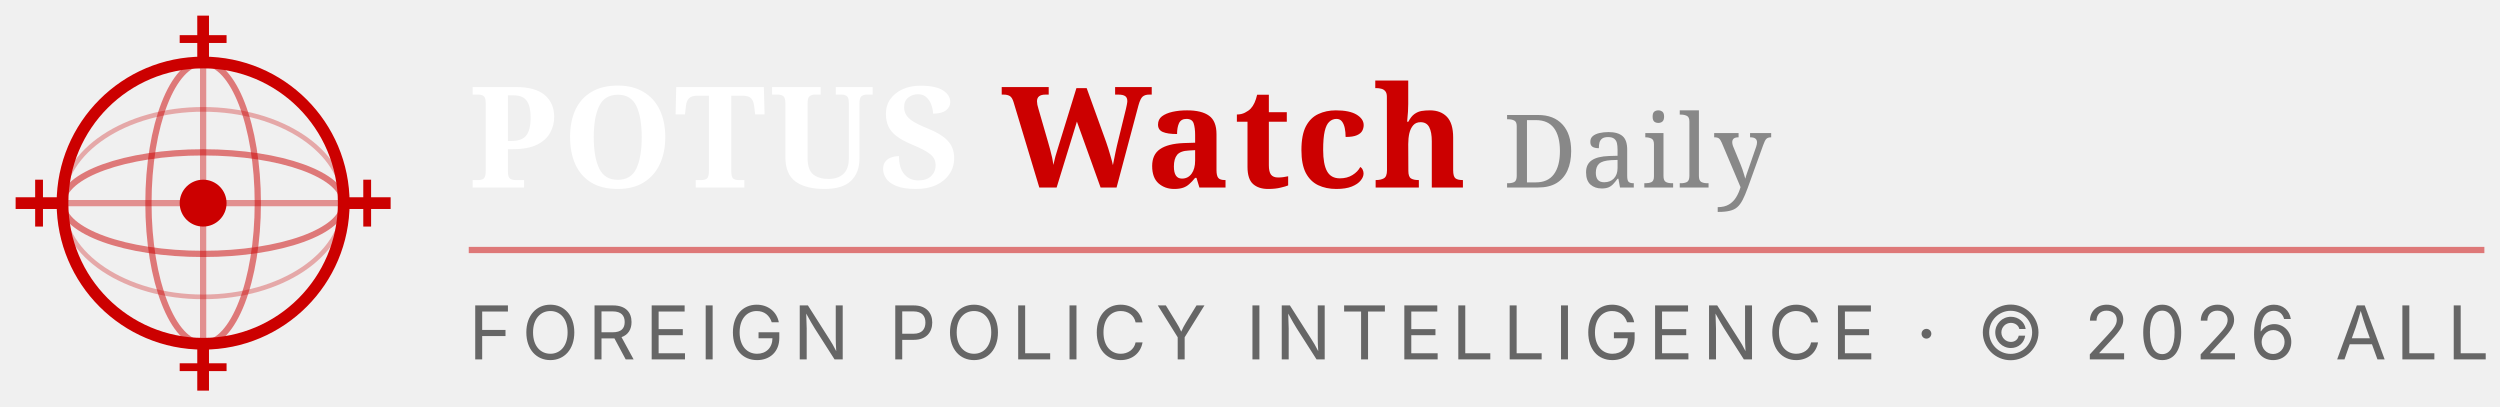
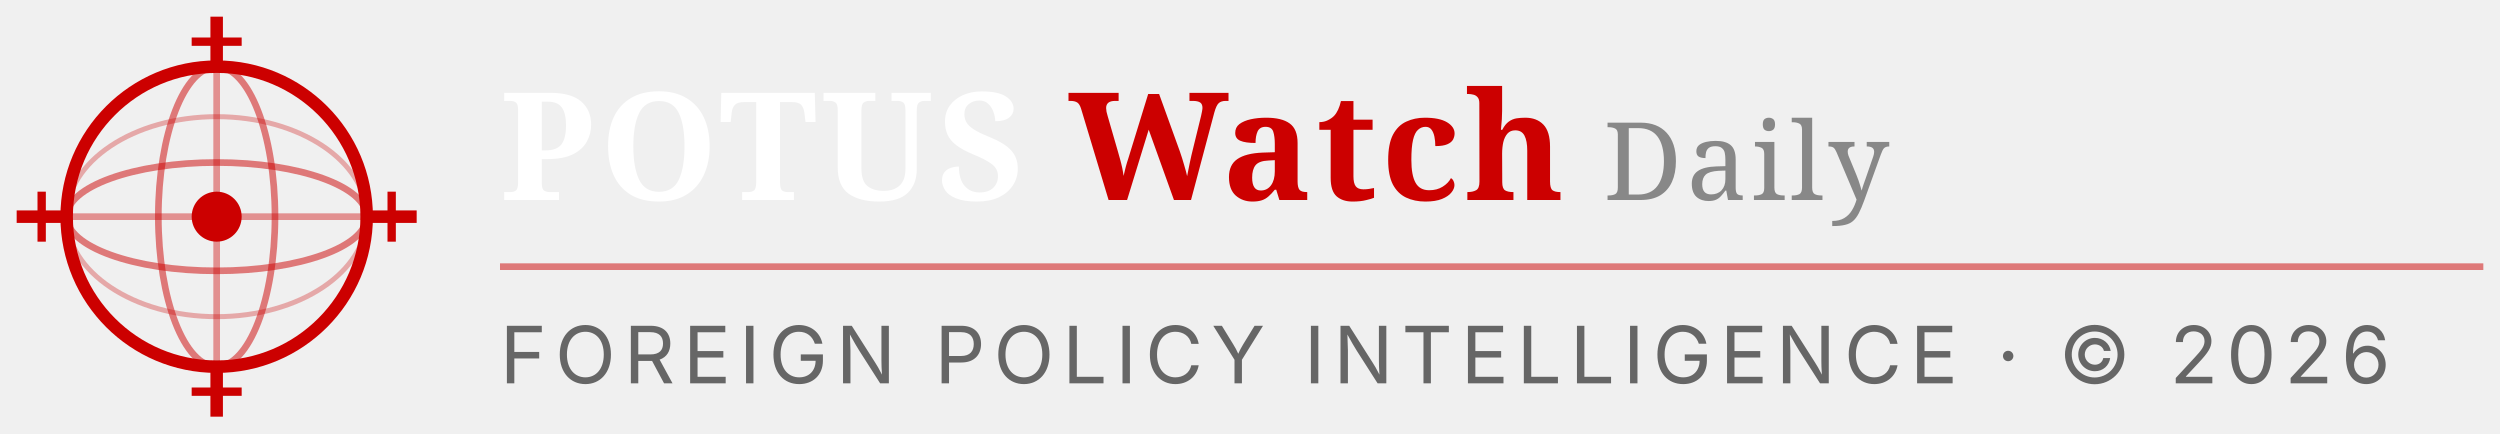
- <svg xmlns="http://www.w3.org/2000/svg" width="320" height="52" viewBox="0 0 320 52">
+ <svg xmlns="http://www.w3.org/2000/svg" width="300" height="52" viewBox="0 0 300 52">
  <circle cx="26" cy="26" r="18" fill="none" stroke="#cc0000" stroke-width="1.5" />
  <ellipse cx="26" cy="26" rx="18" ry="6.5" fill="none" stroke="#cc0000" stroke-width="0.8" opacity="0.5" />
  <ellipse cx="26" cy="26" rx="18" ry="12" fill="none" stroke="#cc0000" stroke-width="0.6" opacity="0.3" />
  <line x1="8" y1="26" x2="44" y2="26" stroke="#cc0000" stroke-width="0.8" opacity="0.4" />
  <ellipse cx="26" cy="26" rx="7" ry="18" fill="none" stroke="#cc0000" stroke-width="0.8" opacity="0.5" />
  <line x1="26" y1="8" x2="26" y2="44" stroke="#cc0000" stroke-width="0.8" opacity="0.4" />
  <line x1="26" y1="2" x2="26" y2="8" stroke="#cc0000" stroke-width="1.5" />
  <line x1="26" y1="44" x2="26" y2="50" stroke="#cc0000" stroke-width="1.5" />
  <line x1="2" y1="26" x2="8" y2="26" stroke="#cc0000" stroke-width="1.5" />
  <line x1="44" y1="26" x2="50" y2="26" stroke="#cc0000" stroke-width="1.5" />
  <circle cx="26" cy="26" r="3" fill="#cc0000" />
  <line x1="23" y1="5" x2="29" y2="5" stroke="#cc0000" stroke-width="1" />
  <line x1="23" y1="47" x2="29" y2="47" stroke="#cc0000" stroke-width="1" />
  <line x1="5" y1="23" x2="5" y2="29" stroke="#cc0000" stroke-width="1" />
  <line x1="47" y1="23" x2="47" y2="29" stroke="#cc0000" stroke-width="1" />
  <text x="60" y="24" font-size="18" font-weight="900" fill="#ffffff" font-family="Georgia, serif" letter-spacing="0.5">POTUS <tspan fill="#cc0000">Watch</tspan>
    <tspan fill="#888888" font-size="13" font-weight="400">Daily</tspan>
  </text>
-   <line x1="60" y1="32" x2="318" y2="32" stroke="#cc0000" stroke-width="0.8" opacity="0.5" />
-   <text x="60" y="46" font-size="9.5" fill="#666666" font-family="Inter, Arial, sans-serif" letter-spacing="1.2">FOREIGN POLICY INTELLIGENCE  ·  © 2026 ALL RIGHTS RESERVED</text>
+   <line x1="60" y1="32" x2="298" y2="32" stroke="#cc0000" stroke-width="0.8" opacity="0.5" />
+   <text x="60" y="46" font-size="9.5" fill="#666666" font-family="Inter, Arial, sans-serif" letter-spacing="1">FOREIGN POLICY INTELLIGENCE  ·  © 2026</text>
</svg>
